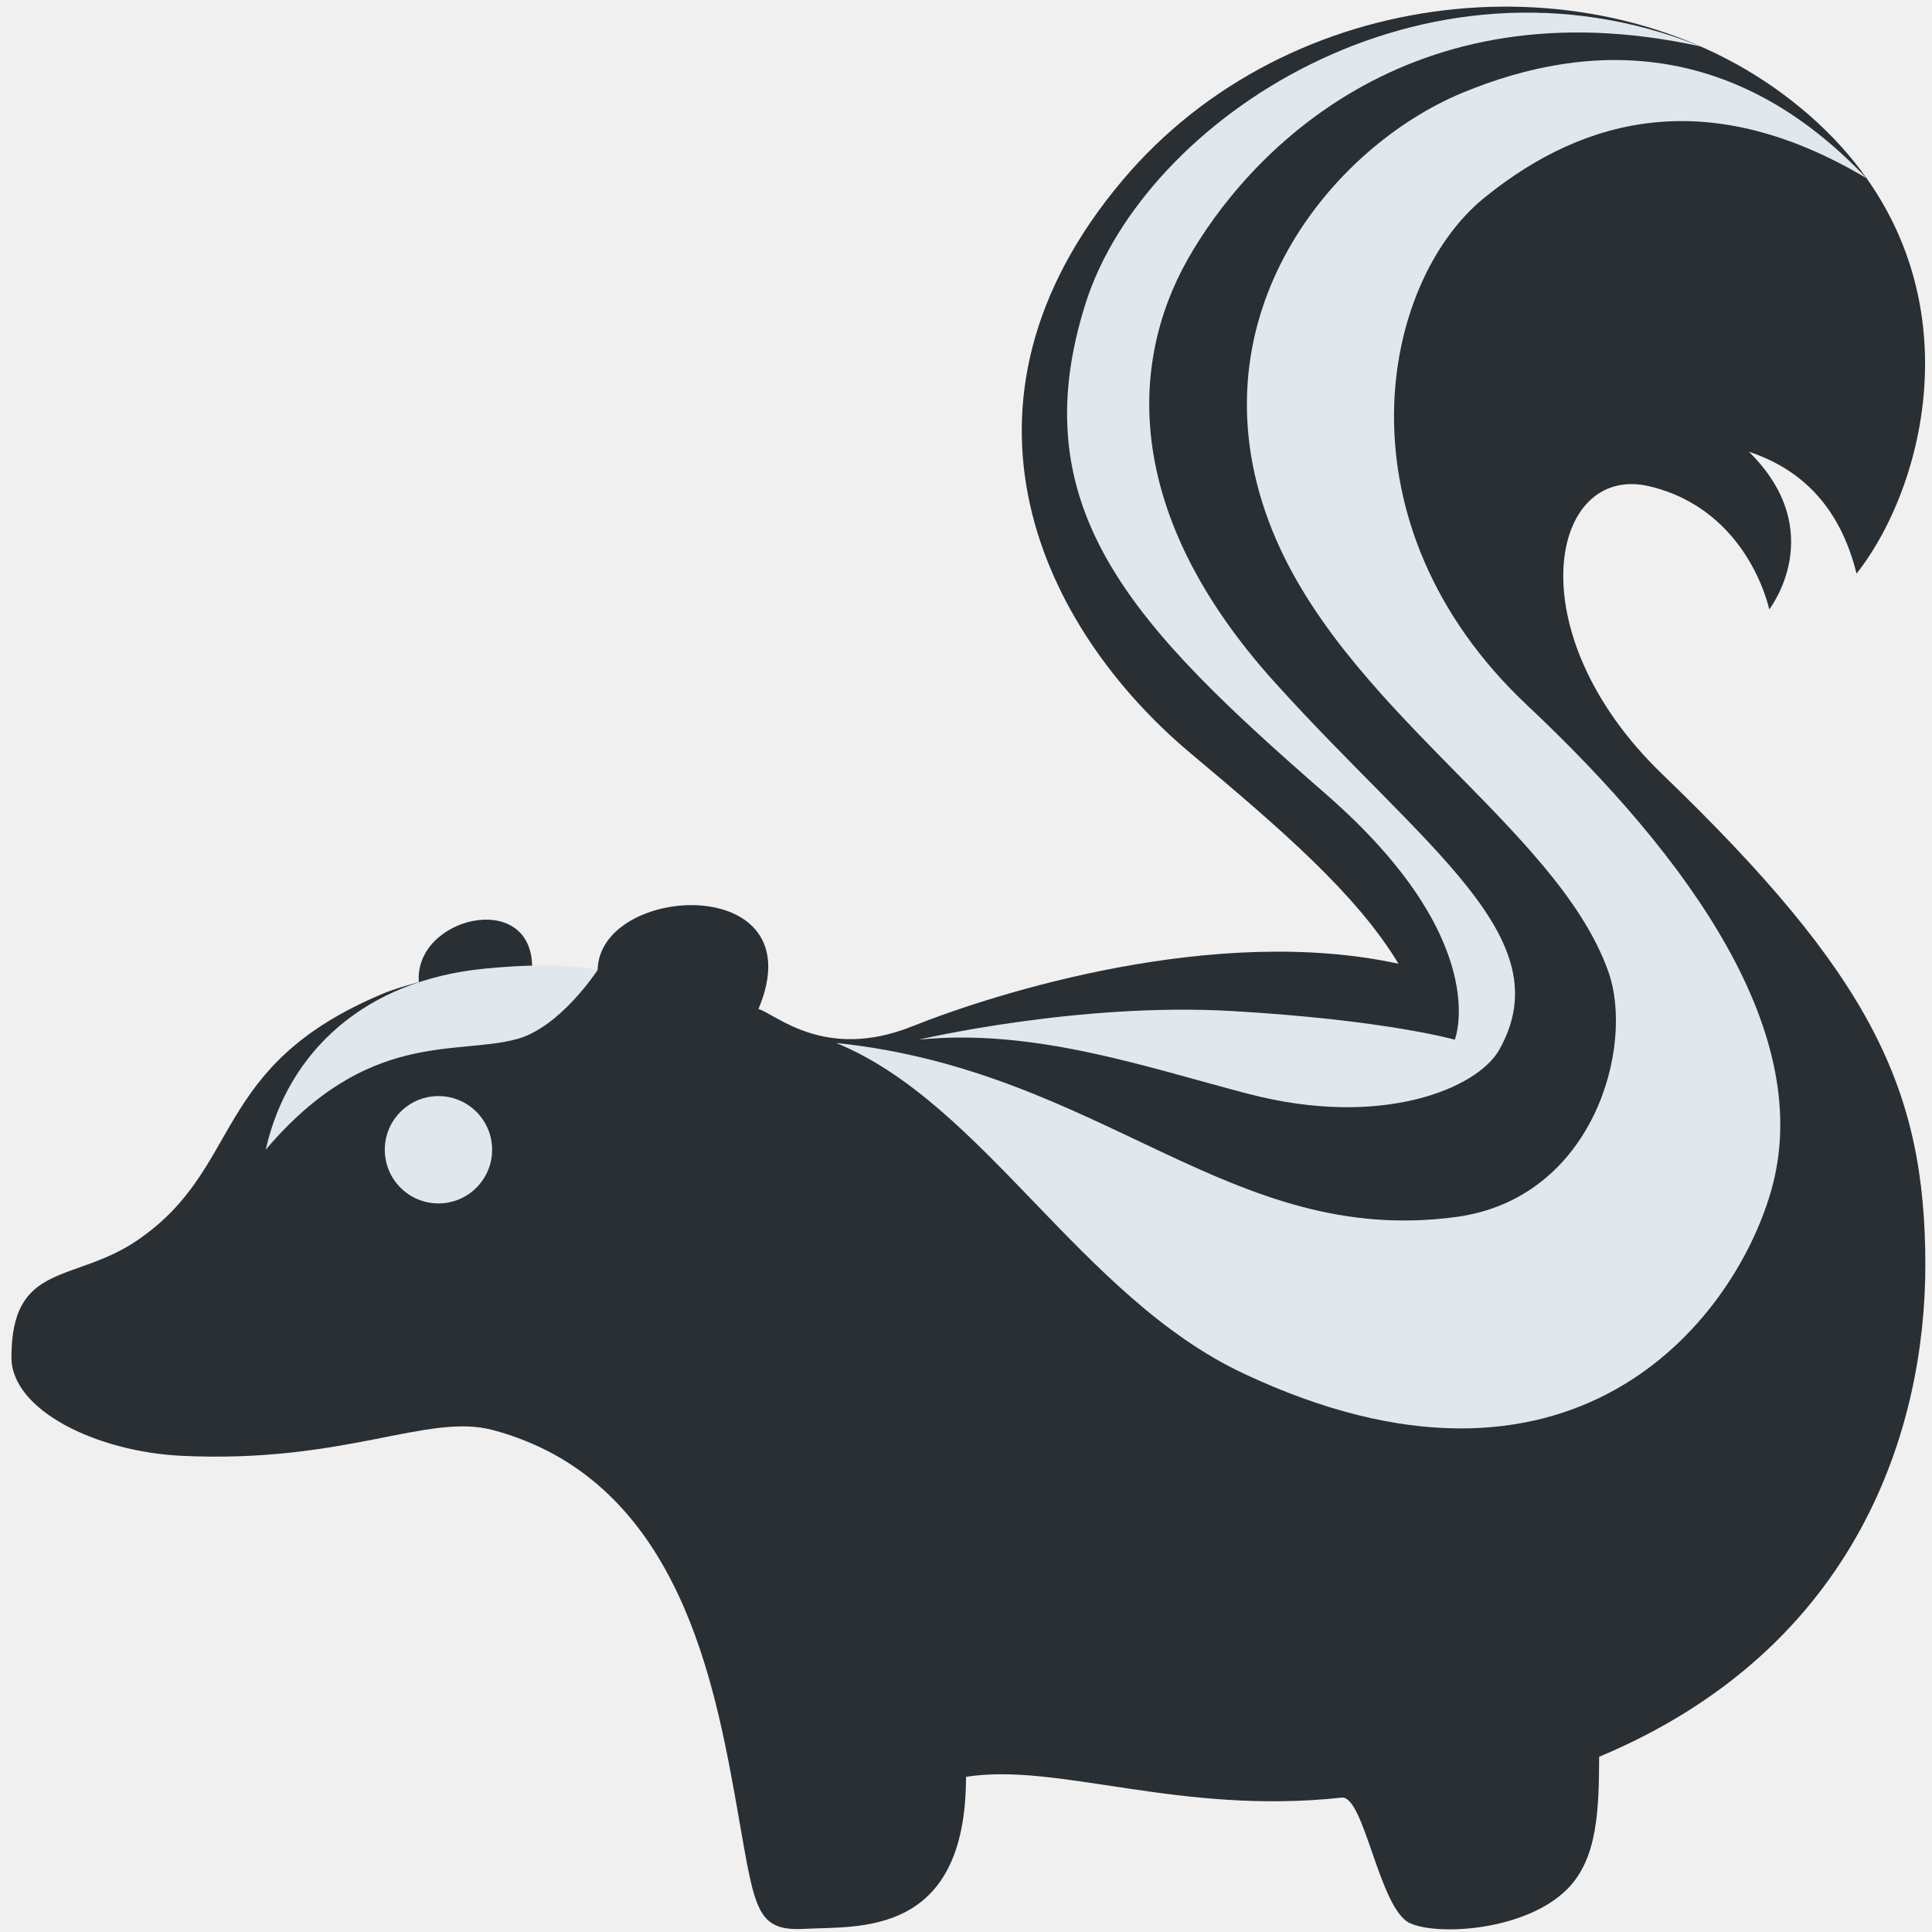
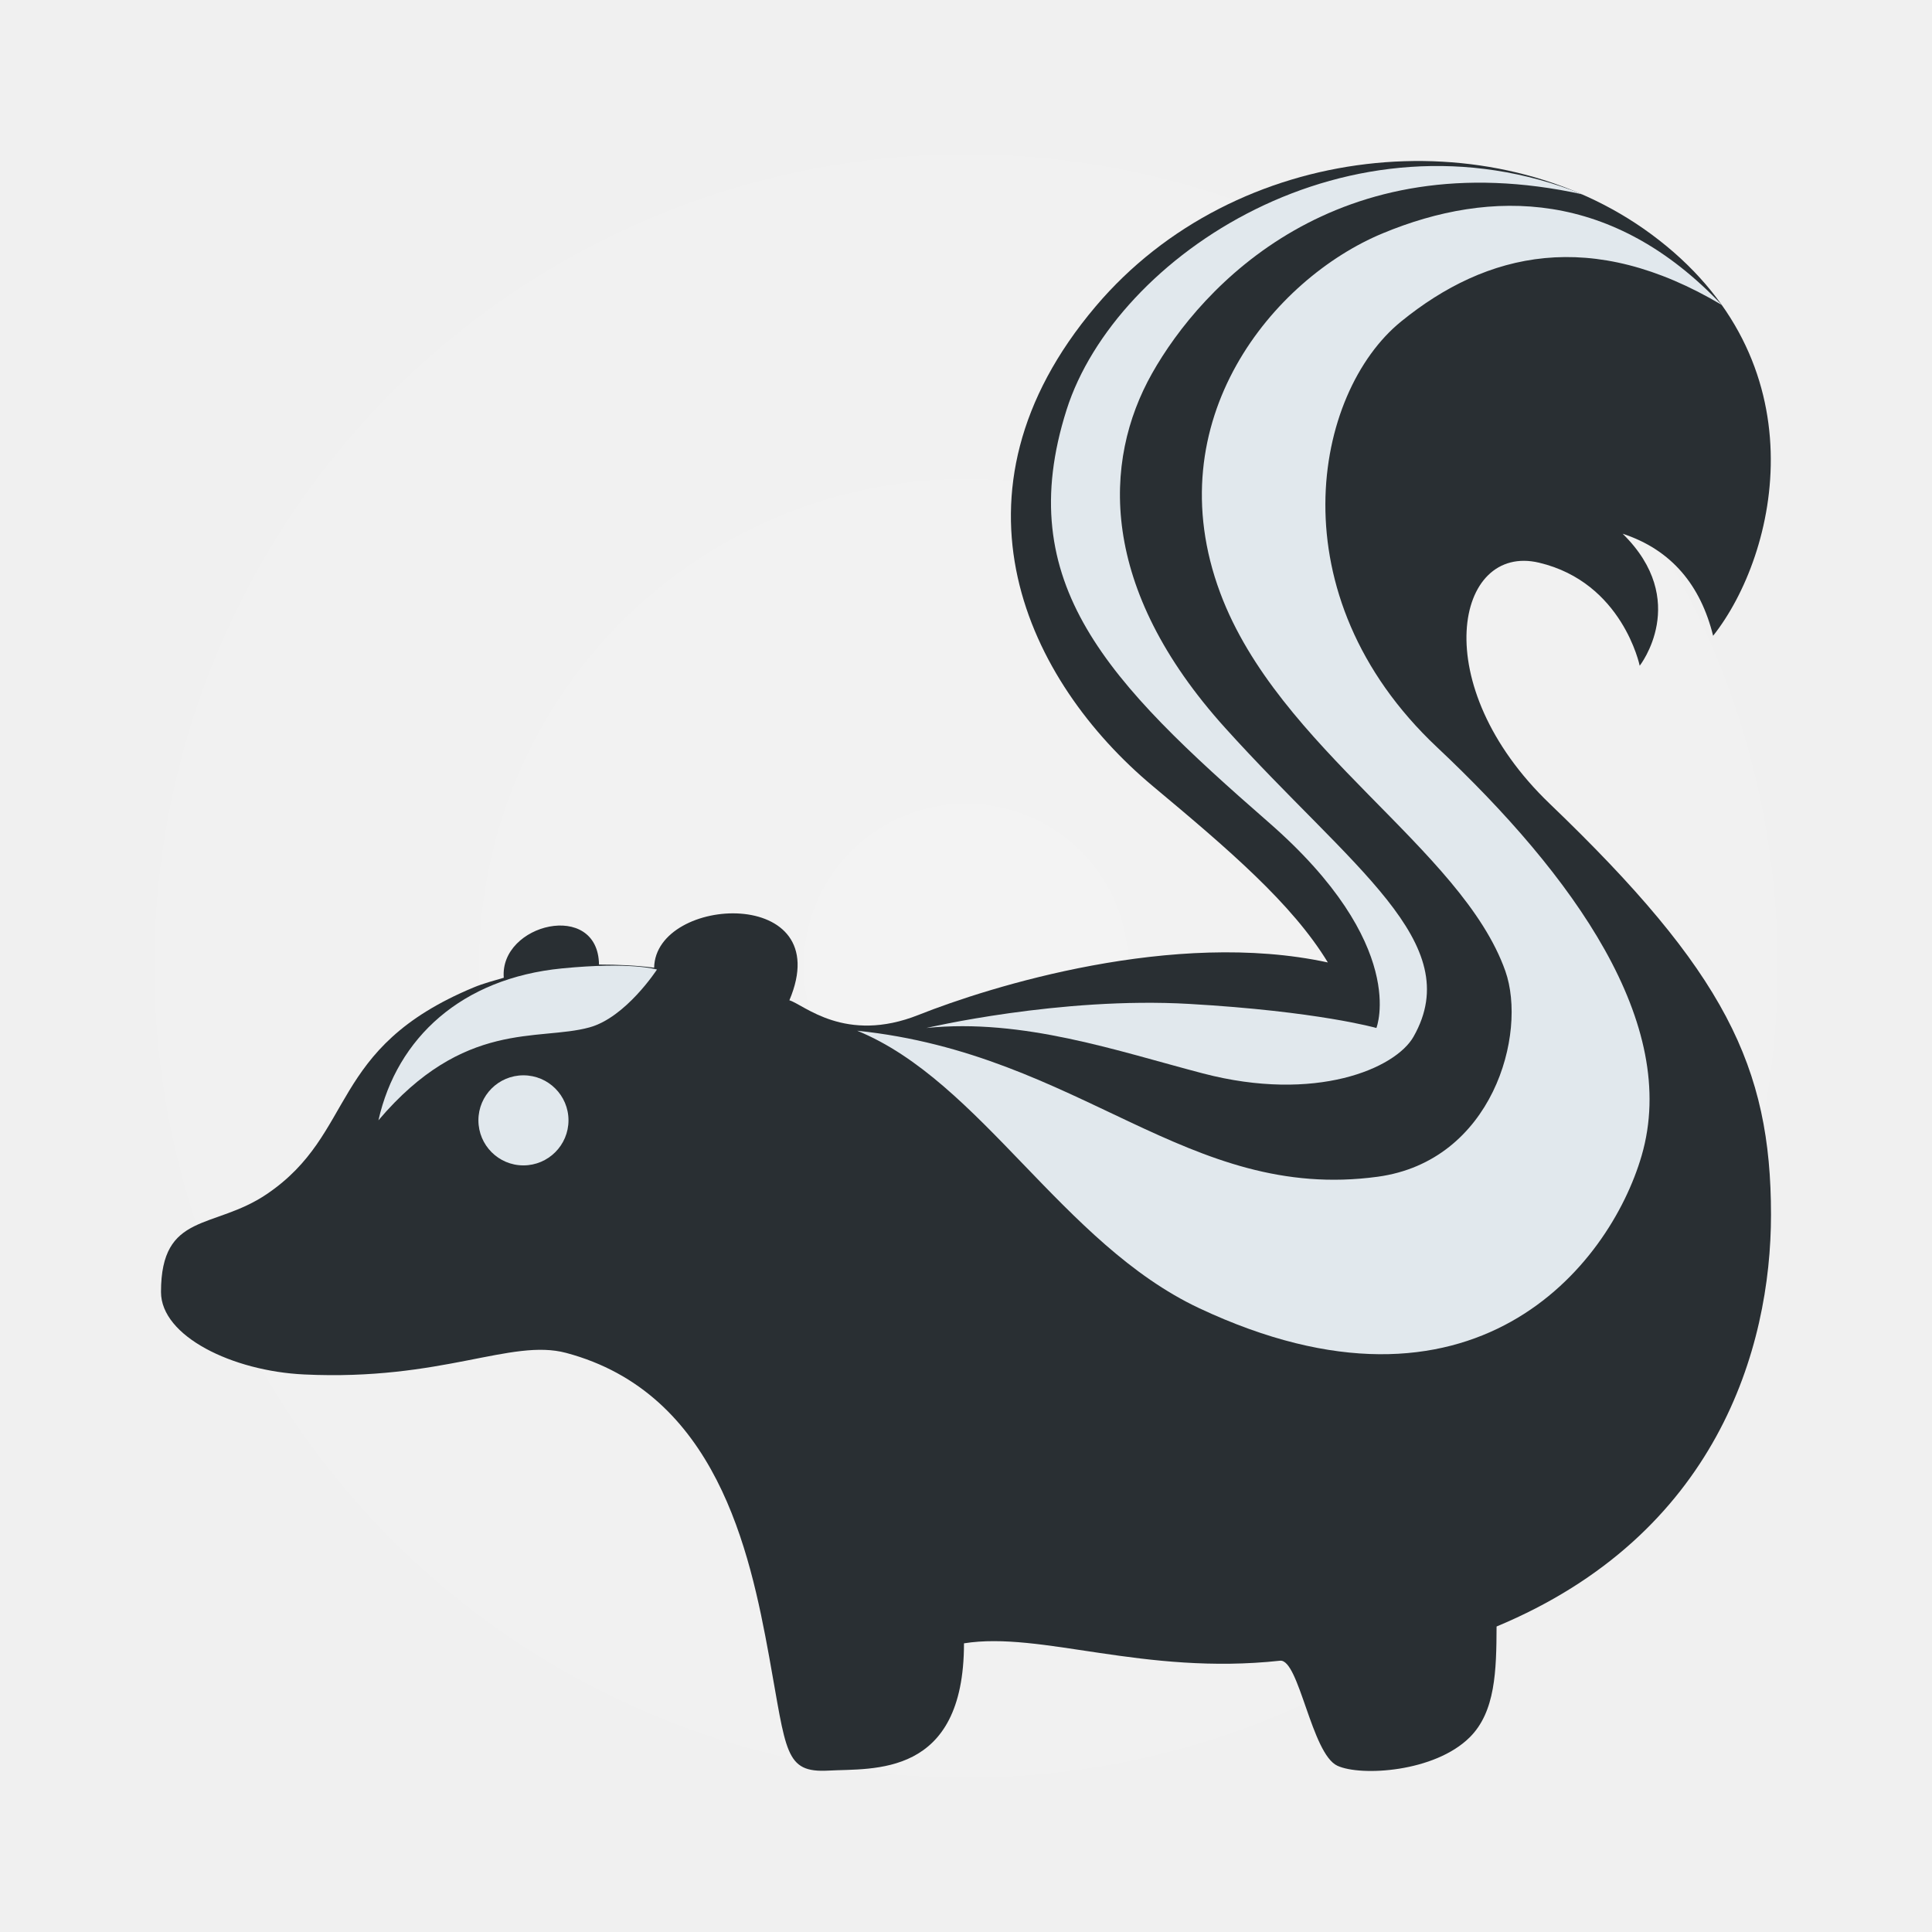
- <svg xmlns="http://www.w3.org/2000/svg" width="1em" height="1em" viewBox="0 0 36 36">
-   <path fill="#292f33" d="M35.876 23.572c0-3.299-1.021-5.408-4.901-9.145c-2.746-2.645-2.088-5.807-.237-5.365s2.229 2.293 2.229 2.293s1.133-1.448-.378-2.937c1.096.362 1.73 1.158 2.005 2.271c1.431-1.817 2.426-6.125-1.376-8.94C29.695-.86 24.025-.332 20.915 3.361c-3.516 4.175-1.506 8.346 1.266 10.672c1.676 1.406 3.089 2.617 3.878 3.925c-3.408-.743-7.49.538-9.063 1.167c-1.629.652-2.544-.231-2.863-.324c1.077-2.555-2.966-2.347-2.997-.726c-.39-.05-.802-.07-1.22-.071c-.023-1.44-2.206-.909-2.111.295c-.223.066-.447.123-.669.216c-3.235 1.355-2.583 3.237-4.578 4.597c-1.179.803-2.345.388-2.345 2.18c0 .985 1.584 1.759 3.171 1.835c3.058.146 4.583-.806 5.801-.48c3.326.89 4.07 4.401 4.498 6.752c.387 2.13.339 2.597 1.317 2.542c.978-.054 3 .168 3-2.832c1.704-.273 3.974.717 7 .387c.422-.046.697 2.074 1.272 2.339c.515.238 2.15.147 2.931-.634c.569-.569.59-1.485.595-2.466c4.87-2.039 6.078-6.188 6.078-9.163" />
-   <g fill="#e1e8ed">
-     <circle cx="8.17" cy="21.424" r="1" />
-     <path d="M4.951 21.424c.413-1.834 1.85-3.156 4.073-3.374c1.541-.151 2.111.026 2.111.026s-.692 1.065-1.502 1.285c-1.134.31-2.783-.18-4.682 2.063m10.629-1.99c2.747 1.123 4.557 4.732 7.591 6.159c6.083 2.862 9.112-.932 9.826-3.385c.853-2.932-1.514-6.22-4.541-9.067c-3.595-3.381-2.754-7.868-.798-9.456c1.899-1.541 4.23-2.085 7.122-.364c-2.415-2.553-5.112-2.596-7.534-1.59s-5.036 4.145-3.605 7.982c1.294 3.468 5.367 5.672 6.33 8.397c.492 1.393-.282 4.22-2.835 4.566c-4.223.572-6.579-2.725-11.556-3.242" />
-     <path d="M17.117 19.373s2.972-.699 5.835-.534c2.862.165 4.156.534 4.156.534s.734-1.84-2.394-4.569c-3.557-3.103-5.712-5.296-4.483-9.159c1.085-3.41 6.272-6.86 11.46-4.779c-5.463-1.2-8.463 2.02-9.564 3.974c-1.101 1.954-1.183 4.761 1.624 7.872s5.367 4.761 4.183 6.853c-.401.709-2.175 1.472-4.679.816c-1.882-.491-3.992-1.228-6.138-1.008" />
+ <svg xmlns="http://www.w3.org/2000/svg" width="24" height="24" viewBox="0 0 24 24" fill="none">
+   <g clip-path="url(#clip0_130_99)">
+     <circle cx="12" cy="12" r="12" fill="url(#paint0_radial_130_99)" />
+     <path d="M22 15.09C22 13.248 21.427 12.071 19.252 9.985C17.712 8.508 18.081 6.743 19.119 6.99C20.157 7.236 20.369 8.27 20.369 8.27C20.369 8.27 21.004 7.461 20.157 6.63C20.771 6.832 21.127 7.277 21.281 7.898C22.084 6.884 22.642 4.479 20.509 2.907C18.534 1.451 15.354 1.746 13.61 3.807C11.638 6.138 12.765 8.466 14.32 9.765C15.26 10.55 16.052 11.226 16.495 11.956C14.583 11.541 12.294 12.256 11.412 12.607C10.498 12.971 9.985 12.478 9.806 12.426C10.41 11 8.143 11.116 8.126 12.021C7.907 11.993 7.676 11.982 7.441 11.982C7.429 11.178 6.204 11.474 6.258 12.146C6.133 12.183 6.007 12.215 5.882 12.267C4.068 13.023 4.434 14.074 3.315 14.833C2.654 15.281 2 15.05 2 16.05C2 16.6 2.888 17.032 3.778 17.074C5.493 17.156 6.348 16.624 7.032 16.806C8.897 17.303 9.314 19.263 9.554 20.576C9.771 21.765 9.744 22.025 10.293 21.995C10.841 21.964 11.975 22.088 11.975 20.414C12.931 20.261 14.204 20.814 15.901 20.63C16.137 20.604 16.292 21.788 16.614 21.935C16.903 22.068 17.82 22.017 18.258 21.581C18.577 21.264 18.589 20.753 18.591 20.205C21.323 19.067 22 16.75 22 15.09Z" fill="#292F33" />
+     <path d="M6.502 14.477C6.811 14.477 7.062 14.226 7.062 13.917C7.062 13.608 6.811 13.358 6.502 13.358C6.193 13.358 5.943 13.608 5.943 13.917C5.943 14.226 6.193 14.477 6.502 14.477Z" fill="#E1E8ED" />
+     <path d="M4.701 13.917C4.932 12.891 5.736 12.152 6.98 12.03C7.842 11.945 8.161 12.044 8.161 12.044C8.161 12.044 7.774 12.64 7.321 12.763C6.686 12.937 5.764 12.662 4.701 13.917ZM10.648 12.804C12.185 13.432 13.198 15.451 14.895 16.25C18.299 17.851 19.993 15.729 20.393 14.356C20.87 12.716 19.546 10.876 17.852 9.283C15.841 7.391 16.311 4.881 17.406 3.993C18.468 3.13 19.772 2.826 21.39 3.789C20.039 2.361 18.53 2.336 17.175 2.899C15.82 3.462 14.357 5.218 15.158 7.365C15.882 9.306 18.161 10.539 18.7 12.063C18.975 12.843 18.542 14.424 17.113 14.618C14.751 14.938 13.433 13.093 10.648 12.804Z" fill="#E1E8ED" />
+     <path d="M11.508 12.77C11.508 12.77 13.171 12.379 14.773 12.471C16.374 12.563 17.098 12.77 17.098 12.77C17.098 12.77 17.509 11.74 15.758 10.214C13.768 8.477 12.563 7.25 13.25 5.089C13.857 3.181 16.759 1.251 19.662 2.415C16.606 1.744 14.927 3.546 14.311 4.639C13.695 5.732 13.649 7.303 15.22 9.043C16.79 10.784 18.223 11.707 17.56 12.877C17.336 13.274 16.343 13.701 14.942 13.334C13.889 13.059 12.709 12.647 11.508 12.77Z" fill="#E1E8ED" />
  </g>
+   <defs>
+     <radialGradient id="paint0_radial_130_99" cx="0" cy="0" r="1" gradientUnits="userSpaceOnUse" gradientTransform="translate(12 12) rotate(90) scale(12)">
+       <stop stop-color="white" stop-opacity="0.2" />
+       <stop offset="1" stop-color="white" stop-opacity="0" />
+     </radialGradient>
+     <clipPath id="clip0_130_99">
+       <rect width="24" height="24" fill="white" />
+     </clipPath>
+   </defs>
</svg>
